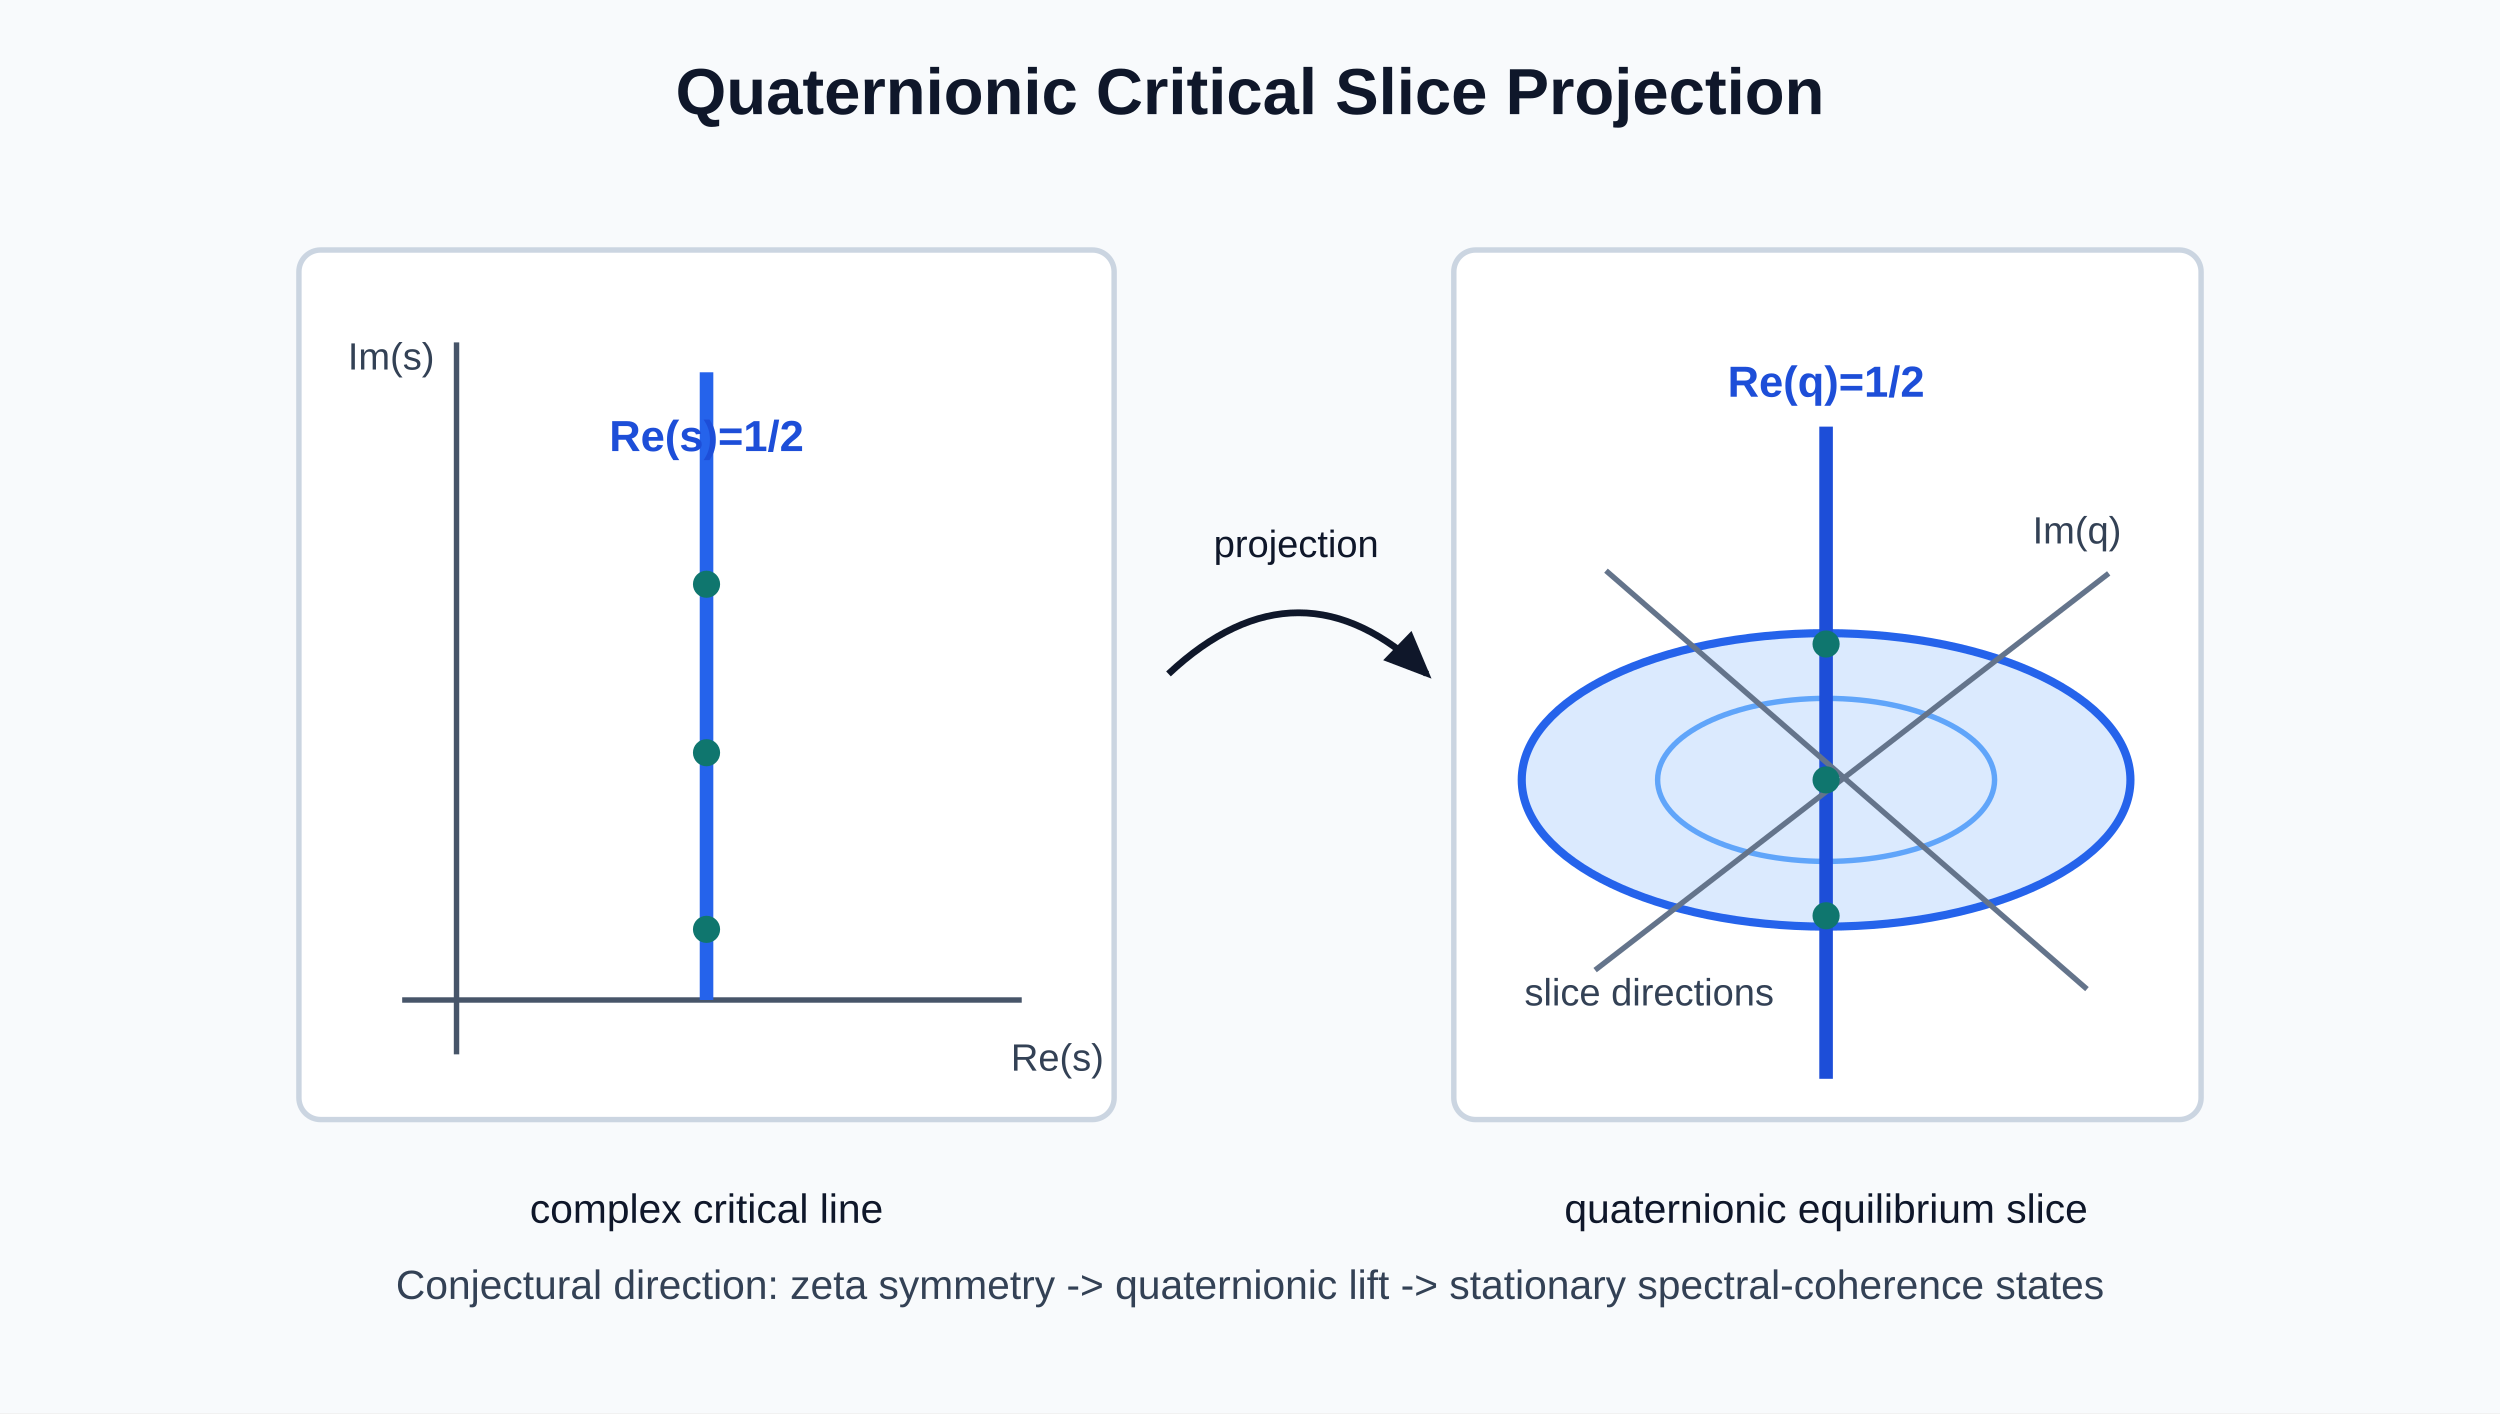
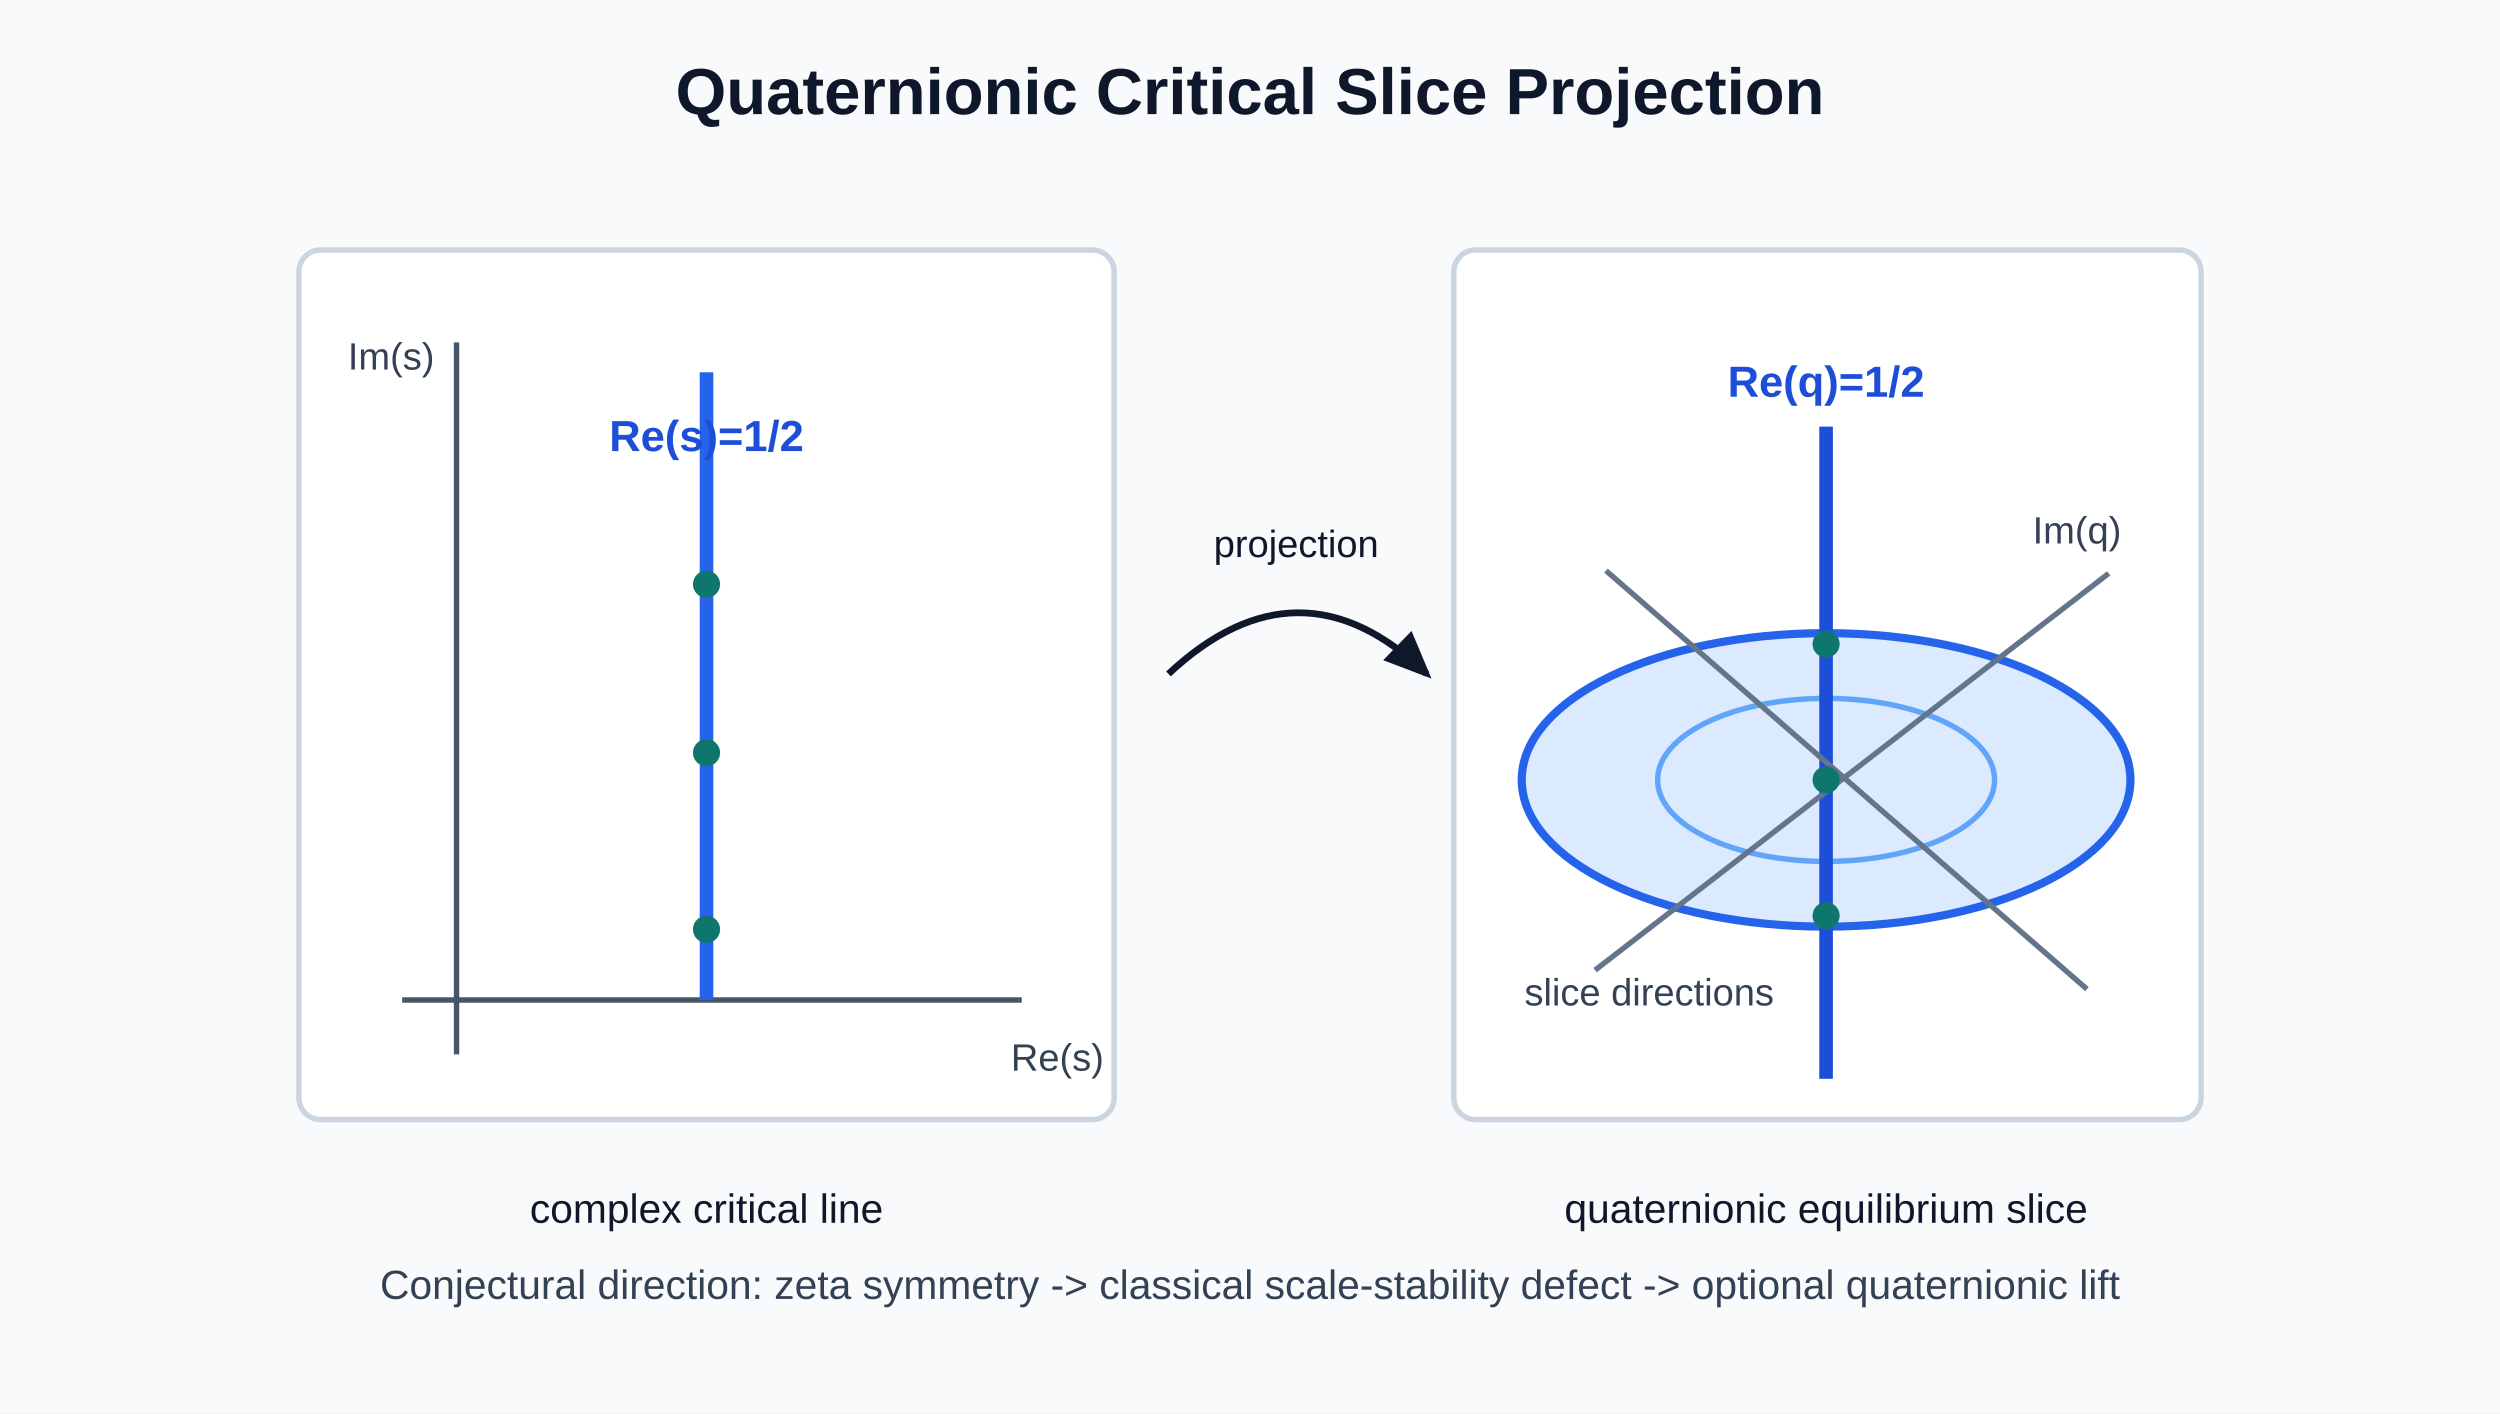
<svg xmlns="http://www.w3.org/2000/svg" width="920" height="520" viewBox="0 0 920 520" role="img" aria-labelledby="title desc">
  <rect width="100%" height="100%" fill="#f8fafc" />
  <text x="460" y="42" text-anchor="middle" font-family="Arial, sans-serif" font-size="24" font-weight="700" fill="#0f172a">Quaternionic Critical Slice Projection</text>
  <g aria-label="complex plane panel">
    <rect x="110" y="92" width="300" height="320" rx="8" fill="#ffffff" stroke="#cbd5e1" stroke-width="2" />
    <line x1="148" y1="368" x2="376" y2="368" stroke="#475569" stroke-width="2" />
    <line x1="168" y1="388" x2="168" y2="126" stroke="#475569" stroke-width="2" />
    <line x1="260" y1="368" x2="260" y2="137" stroke="#2563eb" stroke-width="5" />
    <text x="260" y="166" text-anchor="middle" font-family="Arial, sans-serif" font-size="16" font-weight="700" fill="#1d4ed8">Re(s)=1/2</text>
    <text x="372" y="394" font-family="Arial, sans-serif" font-size="14" fill="#334155">Re(s)</text>
    <text x="128" y="136" font-family="Arial, sans-serif" font-size="14" fill="#334155">Im(s)</text>
    <circle cx="260" cy="215" r="5" fill="#0f766e" />
    <circle cx="260" cy="277" r="5" fill="#0f766e" />
    <circle cx="260" cy="342" r="5" fill="#0f766e" />
    <text x="260" y="450" text-anchor="middle" font-family="Arial, sans-serif" font-size="15" fill="#0f172a">complex critical line</text>
  </g>
  <g aria-label="quaternionic slice panel">
    <rect x="535" y="92" width="275" height="320" rx="8" fill="#ffffff" stroke="#cbd5e1" stroke-width="2" />
    <ellipse cx="672" cy="287" rx="112" ry="54" fill="#dbeafe" stroke="#2563eb" stroke-width="3" />
    <ellipse cx="672" cy="287" rx="62" ry="30" fill="none" stroke="#60a5fa" stroke-width="2" />
    <line x1="672" y1="157" x2="672" y2="397" stroke="#1d4ed8" stroke-width="5" />
    <line x1="587" y1="357" x2="776" y2="211" stroke="#64748b" stroke-width="2" />
    <line x1="591" y1="210" x2="768" y2="364" stroke="#64748b" stroke-width="2" />
    <text x="672" y="146" text-anchor="middle" font-family="Arial, sans-serif" font-size="16" font-weight="700" fill="#1d4ed8">Re(q)=1/2</text>
    <text x="748" y="200" font-family="Arial, sans-serif" font-size="14" fill="#334155">Im(q)</text>
    <text x="561" y="370" font-family="Arial, sans-serif" font-size="14" fill="#334155">slice directions</text>
    <circle cx="672" cy="237" r="5" fill="#0f766e" />
    <circle cx="672" cy="287" r="5" fill="#0f766e" />
    <circle cx="672" cy="337" r="5" fill="#0f766e" />
    <text x="672" y="450" text-anchor="middle" font-family="Arial, sans-serif" font-size="15" fill="#0f172a">quaternionic equilibrium slice</text>
  </g>
  <path d="M 430 248 C 462 218, 494 218, 525 248" fill="none" stroke="#0f172a" stroke-width="2.5" marker-end="url(#arrow)" />
  <text x="477" y="205" text-anchor="middle" font-family="Arial, sans-serif" font-size="14" fill="#0f172a">projection</text>
  <defs>
    <marker id="arrow" markerWidth="10" markerHeight="10" refX="6" refY="3" orient="auto" markerUnits="strokeWidth">
      <path d="M0,0 L0,6 L7,3 z" fill="#0f172a" />
    </marker>
  </defs>
-   <text x="460" y="478" text-anchor="middle" font-family="Arial, sans-serif" font-size="15" fill="#334155">Conjectural direction: zeta symmetry -&gt; quaternionic lift -&gt; stationary spectral-coherence states</text>
+   <text x="460" y="478" text-anchor="middle" font-family="Arial, sans-serif" font-size="15" fill="#334155">Conjectural direction: zeta symmetry -&gt; classical scale-stability defect -&gt; optional quaternionic lift</text>
</svg>
